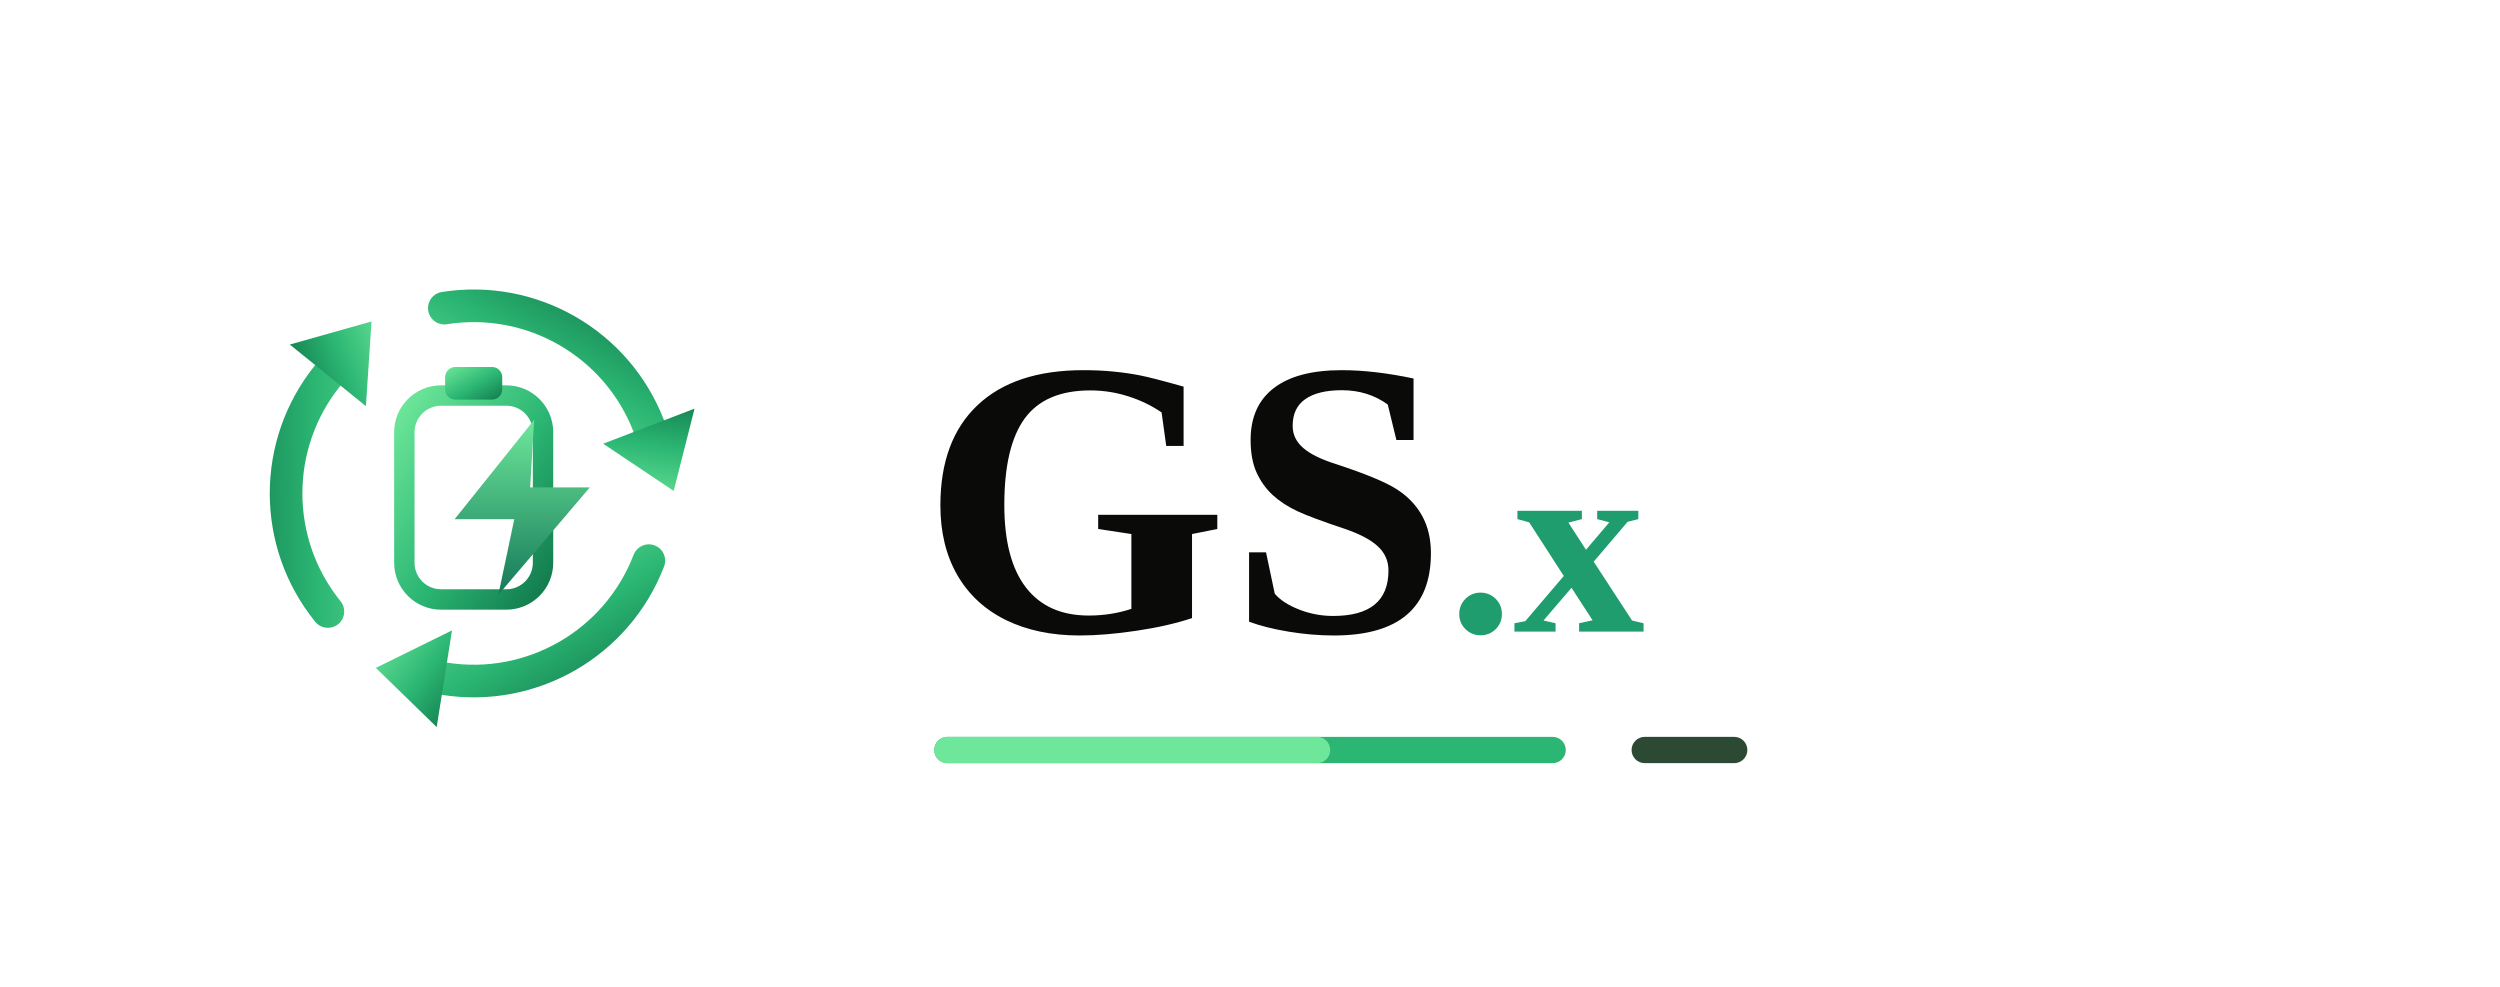
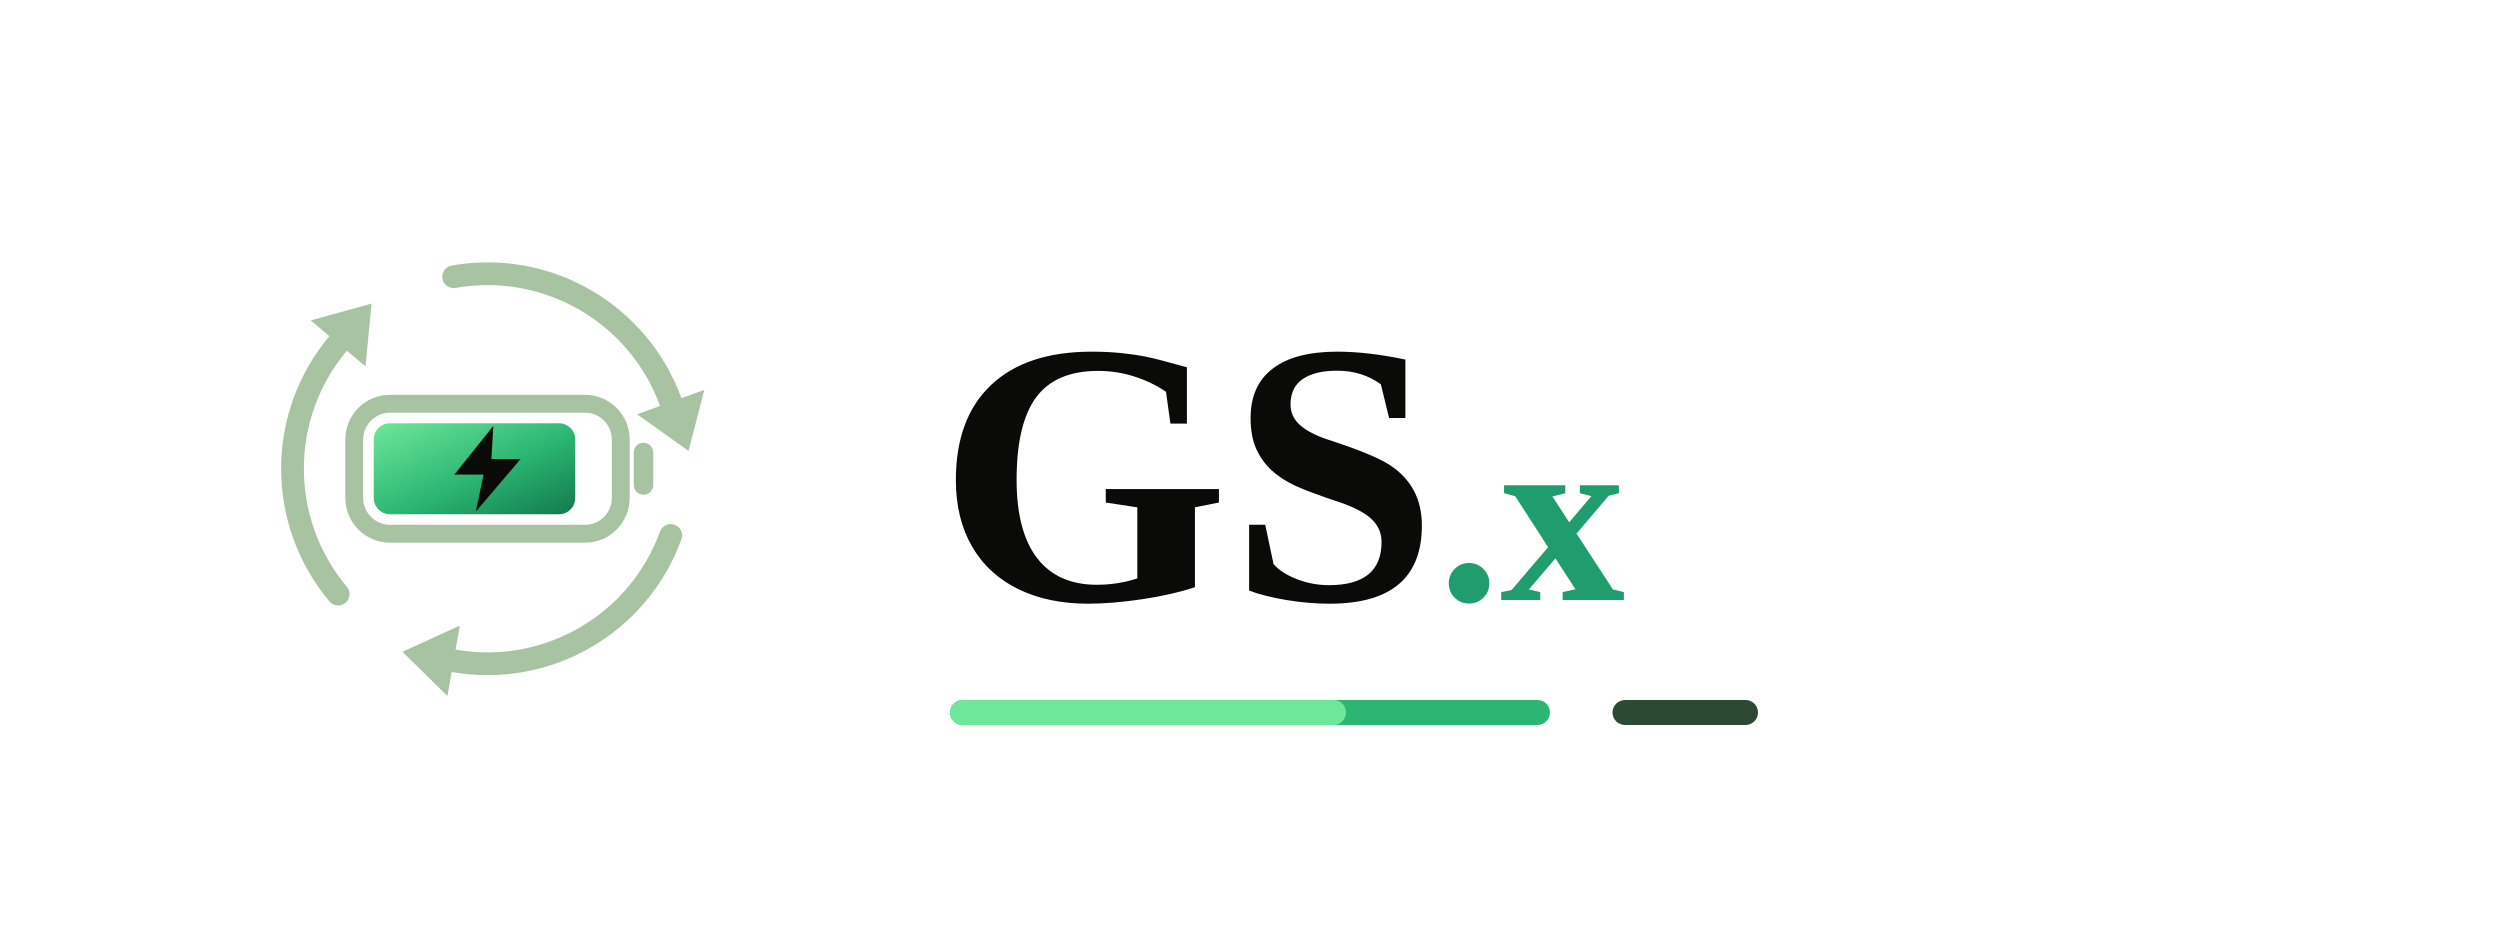
- <svg xmlns="http://www.w3.org/2000/svg" width="380" height="150" viewBox="0 0 380 150">
+ <svg xmlns="http://www.w3.org/2000/svg" width="400" height="150" viewBox="0 0 400 150">
  <defs>
    <linearGradient id="ll" x1="0" y1="0" x2="1" y2="1">
      <stop offset="0" stop-color="#6ee79a" />
      <stop offset="0.55" stop-color="#2bb673" />
      <stop offset="1" stop-color="#127a4d" />
    </linearGradient>
-     <linearGradient id="llv" x1="0" y1="1" x2="0" y2="0">
-       <stop offset="0" stop-color="#15795a" />
-       <stop offset="1" stop-color="#6ee79a" />
-     </linearGradient>
  </defs>
-   <g transform="translate(72,75) scale(0.62)">
+   <g transform="translate(78,75) scale(0.52)">
    <g transform="rotate(0.00)">
-       <path d="M 42.94 16.48 A 46 46 0 0 1 -7.20 45.43" fill="none" stroke="url(#ll)" stroke-width="8" stroke-linecap="round" />
-       <path d="M -23.99 42.77 L -9.07 57.29 L -5.32 33.58 Z" fill="url(#ll)" />
+       <path d="M 56.38 20.52 A 60 60 0 0 1 -10.42 59.09" fill="none" stroke="#a8c3a1" stroke-width="7" stroke-linecap="round" />
+       <path d="M -26.18 56.31 L -12.33 69.92 L -8.51 48.26 Z" fill="#a8c3a1" />
    </g>
    <g transform="rotate(120.00)">
-       <path d="M 42.94 16.48 A 46 46 0 0 1 -7.20 45.43" fill="none" stroke="url(#ll)" stroke-width="8" stroke-linecap="round" />
-       <path d="M -23.99 42.77 L -9.07 57.29 L -5.32 33.58 Z" fill="url(#ll)" />
+       <path d="M 56.38 20.52 A 60 60 0 0 1 -10.42 59.09" fill="none" stroke="#a8c3a1" stroke-width="7" stroke-linecap="round" />
+       <path d="M -26.18 56.31 L -12.33 69.92 L -8.51 48.26 Z" fill="#a8c3a1" />
    </g>
    <g transform="rotate(240.00)">
-       <path d="M 42.94 16.48 A 46 46 0 0 1 -7.20 45.43" fill="none" stroke="url(#ll)" stroke-width="8" stroke-linecap="round" />
-       <path d="M -23.99 42.77 L -9.07 57.29 L -5.32 33.58 Z" fill="url(#ll)" />
+       <path d="M 56.38 20.52 A 60 60 0 0 1 -10.42 59.09" fill="none" stroke="#a8c3a1" stroke-width="7" stroke-linecap="round" />
+       <path d="M -26.18 56.31 L -12.33 69.92 L -8.51 48.26 Z" fill="#a8c3a1" />
    </g>
-     <rect x="-17" y="-24" width="34" height="50" rx="9" fill="none" stroke="url(#ll)" stroke-width="5" />
-     <rect x="-7" y="-31" width="14" height="8" rx="2.5" fill="url(#ll)" />
-     <path transform="translate(-11.5,-20) scale(1.95)" fill="url(#llv)" d="M13.5 1 L3.5 13.5 H11 L9 23 L20.5 9.5 H13 Z" />
+     <rect x="-35" y="-14" width="62" height="28" rx="5" fill="url(#ll)" />
+     <rect x="-41" y="-20" width="82" height="40" rx="11" fill="none" stroke="#a8c3a1" stroke-width="5.5" />
+     <rect x="45" y="-8" width="6" height="16" rx="3" fill="#a8c3a1" />
+     <path transform="translate(-14.4,-14.4) scale(1.2)" fill="#0a0b09" d="M13.5 1 L3.5 13.5 H11 L9 23 L20.5 9.5 H13 Z" />
  </g>
-   <g transform="translate(140,96)">
+   <g transform="translate(150,96)">
    <text x="0" y="0" font-family="Fraunces, Georgia, 'Times New Roman', serif" font-size="60" font-weight="700" fill="#0a0b09">GS<tspan font-size="40" fill="#1f9d6f">.x</tspan>
    </text>
    <rect x="2" y="16" width="96" height="4" rx="2" fill="#2bb673" />
-     <rect x="2" y="16" width="60.192" height="4" rx="2" fill="#6ee79a" />
-     <rect x="108" y="16" width="17.6" height="4" rx="2" fill="#2c4a33" />
+     <rect x="2" y="16" width="63.36" height="4" rx="2" fill="#6ee79a" />
+     <rect x="108" y="16" width="23.28" height="4" rx="2" fill="#2c4a33" />
  </g>
</svg>
